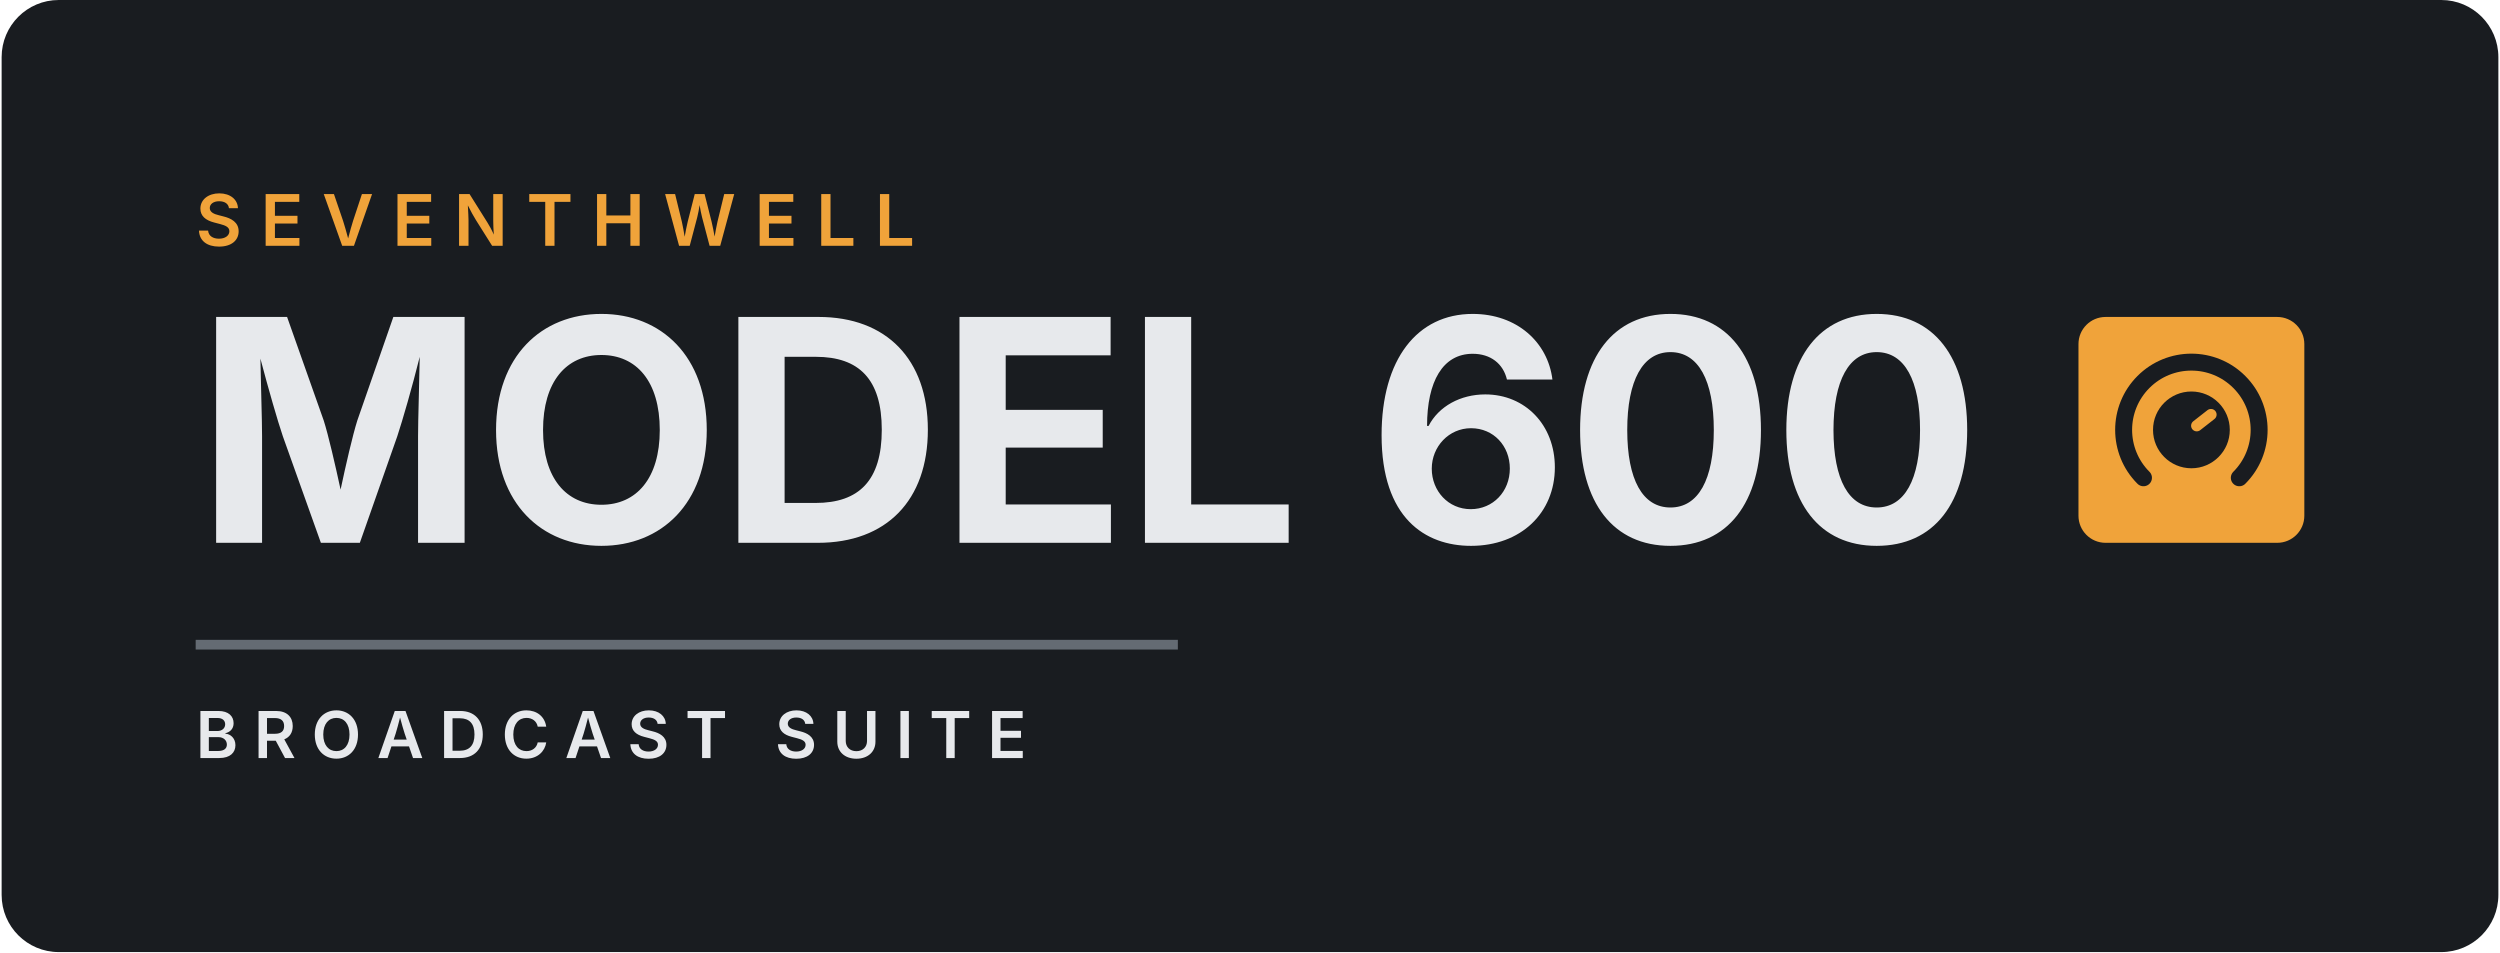
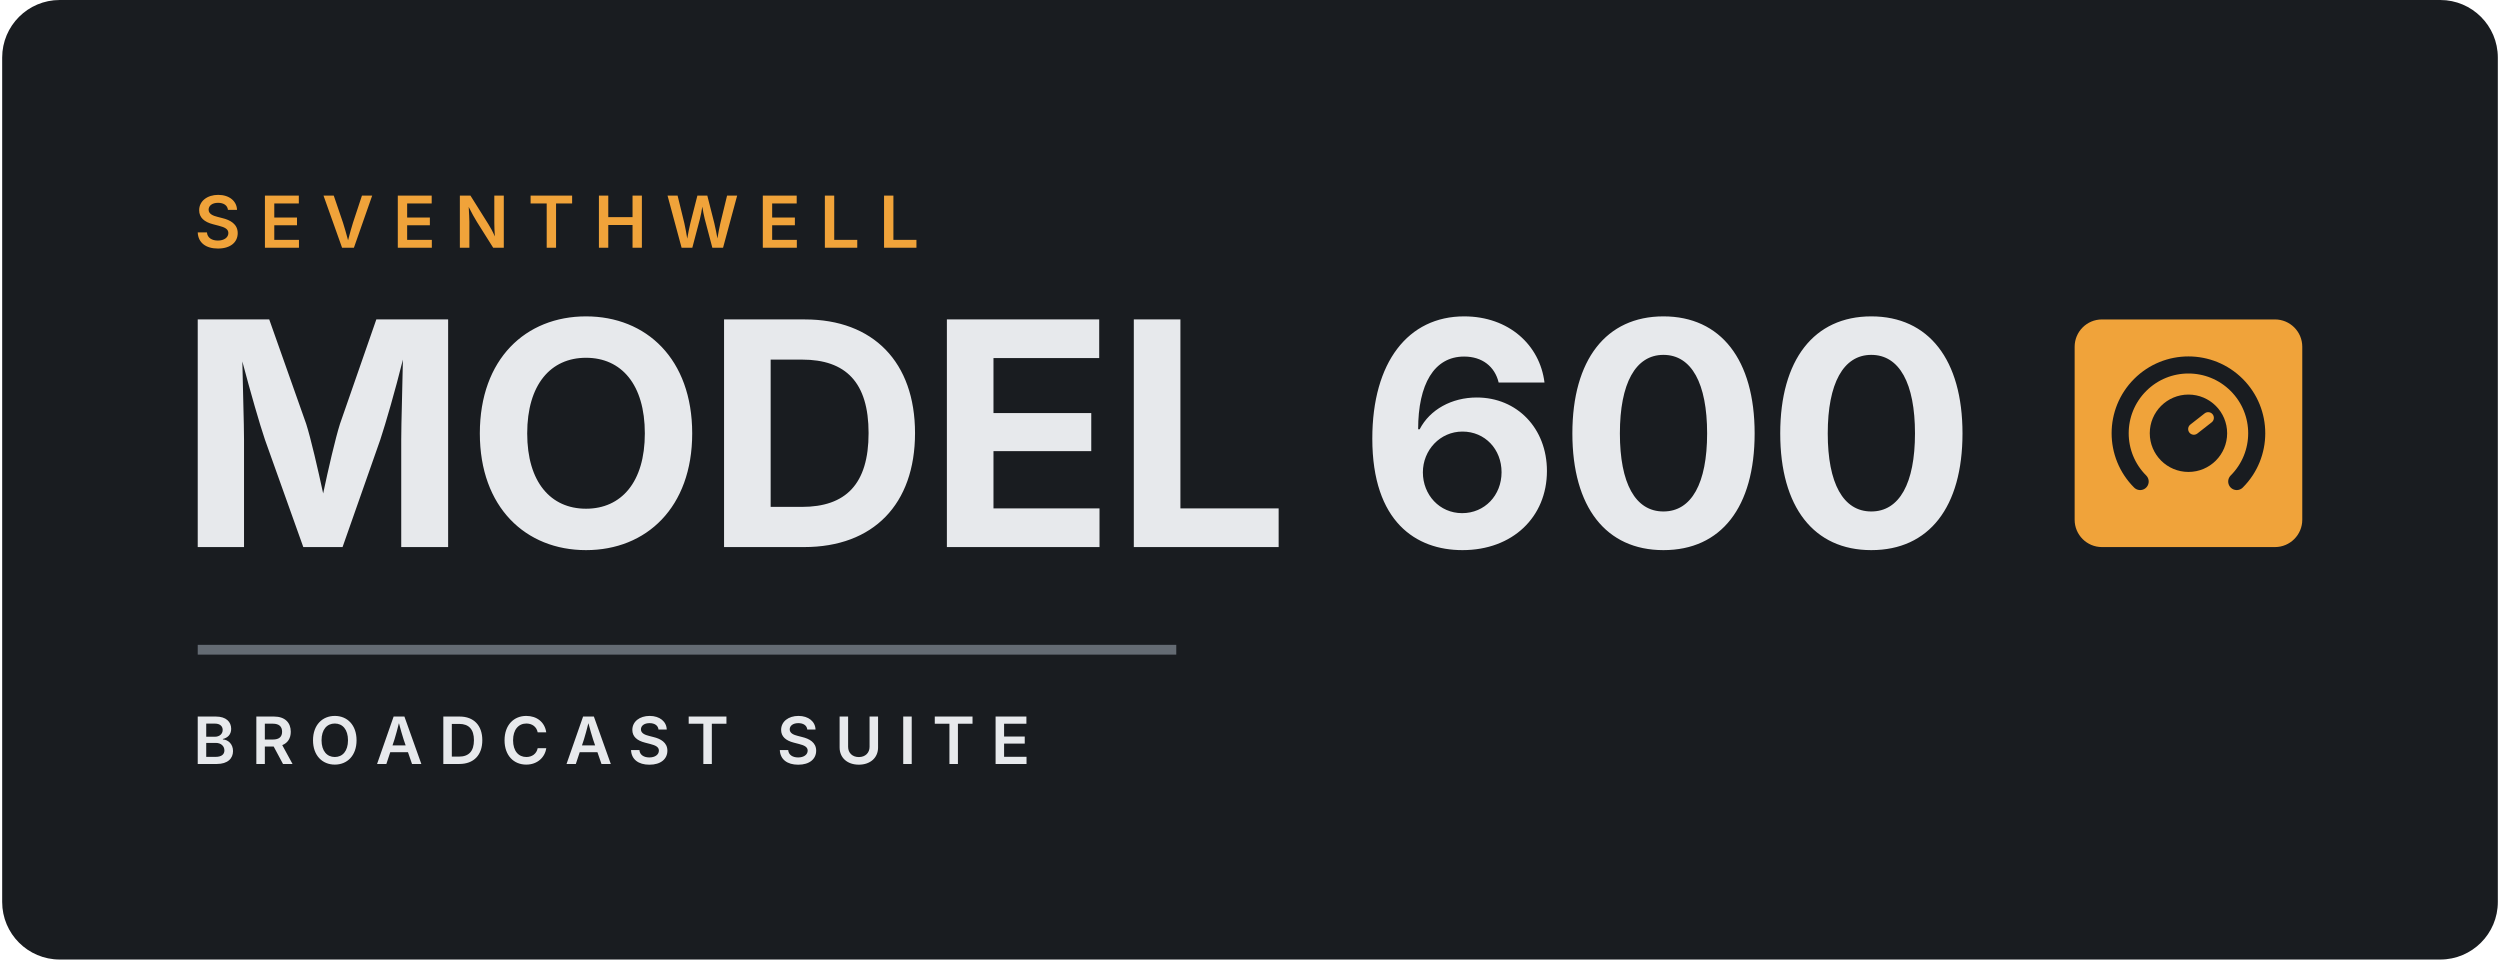
- <svg xmlns="http://www.w3.org/2000/svg" width="772" height="294" viewBox="0 0 772.04 294.40">
-   <rect width="772.04" height="294.40" rx="17.66" fill="#191C20" />
+ <svg xmlns="http://www.w3.org/2000/svg" width="766" height="294" viewBox="0 0 765.71 294.40">
+   <rect width="765.71" height="294.40" rx="17.66" fill="#191C20" />
  <g transform="translate(60,76.01)">
-     <path d="M7.229 0.247C11.054 0.247 13.288 -1.676 13.288 -4.49C13.288 -7.283 10.957 -8.519 8.583 -9.088L7.09 -9.475C5.79 -9.797 4.361 -10.334 4.361 -11.677C4.361 -12.891 5.457 -13.782 7.262 -13.782C8.991 -13.782 10.151 -12.987 10.291 -11.623H13.073C12.998 -14.298 10.721 -16.221 7.305 -16.221C3.953 -16.221 1.461 -14.33 1.461 -11.505C1.461 -9.249 3.04 -7.896 5.715 -7.208L7.53 -6.735C9.26 -6.284 10.42 -5.758 10.42 -4.512C10.42 -3.137 9.099 -2.202 7.208 -2.202C5.403 -2.202 3.975 -3.019 3.846 -4.705H1.021C1.149 -1.547 3.502 0.247 7.229 0.247ZM21.64 0.0H32.081V-2.417H24.508V-6.886H31.48V-9.271H24.508V-13.589H32.038V-16.006H21.64ZM45.31 0.0H48.941L54.548 -16.006H51.412L48.662 -7.691C48.211 -6.263 47.727 -4.512 47.147 -2.288C46.556 -4.49 46.041 -6.273 45.589 -7.691L42.753 -16.006H39.606ZM62.406 0.0H72.847V-2.417H65.274V-6.886H72.246V-9.271H65.274V-13.589H72.805V-16.006H62.406ZM81.446 0.0H84.368V-7.949C84.368 -8.841 84.272 -10.527 84.164 -12.504C85.238 -10.42 85.84 -9.281 86.678 -7.938L91.673 0.0H94.928V-16.006H92.017V-7.605C92.017 -6.628 92.081 -5.006 92.189 -3.459C91.49 -5.06 90.792 -6.273 90.223 -7.187L84.691 -16.006H81.446ZM103.151 -13.589H108.092V0.0H110.96V-13.589H115.891V-16.006H103.151ZM124.114 0.0H126.982V-6.972H134.426V0.0H137.295V-16.006H134.426V-9.389H126.982V-16.006H124.114ZM149.481 0.0H152.769L155.1 -8.841C155.411 -10.033 155.615 -11.279 155.83 -12.601C156.066 -11.226 156.292 -9.958 156.582 -8.841L158.913 0.0H162.2L166.529 -16.006H163.436L161.362 -7.487C161.029 -6.048 160.739 -4.415 160.471 -2.847C160.181 -4.415 159.88 -6.048 159.525 -7.487L157.366 -16.006H154.326L152.156 -7.487C151.791 -6.037 151.501 -4.383 151.211 -2.793C150.942 -4.383 150.663 -6.037 150.33 -7.487L148.246 -16.006H145.163ZM174.398 0.0H184.839V-2.417H177.266V-6.886H184.238V-9.271H177.266V-13.589H184.796V-16.006H174.398ZM193.438 0.0H203.375V-2.417H196.306V-16.006H193.438ZM211.597 0.0H221.534V-2.417H214.466V-16.006H211.597Z" fill="#F0A33A" />
+     <path d="M6.209 0.247C10.033 0.247 12.268 -1.676 12.268 -4.49C12.268 -7.283 9.937 -8.519 7.562 -9.088L6.069 -9.475C4.77 -9.797 3.341 -10.334 3.341 -11.677C3.341 -12.891 4.437 -13.782 6.241 -13.782C7.971 -13.782 9.131 -12.987 9.271 -11.623H12.053C11.978 -14.298 9.7 -16.221 6.284 -16.221C2.933 -16.221 0.44 -14.33 0.44 -11.505C0.44 -9.249 2.02 -7.896 4.694 -7.208L6.51 -6.735C8.239 -6.284 9.399 -5.758 9.399 -4.512C9.399 -3.137 8.078 -2.202 6.188 -2.202C4.383 -2.202 2.954 -3.019 2.825 -4.705H0.0C0.129 -1.547 2.481 0.247 6.209 0.247ZM20.619 0.0H31.061V-2.417H23.488V-6.886H30.459V-9.271H23.488V-13.589H31.018V-16.006H20.619ZM44.29 0.0H47.92L53.528 -16.006H50.391L47.641 -7.691C47.19 -6.263 46.707 -4.512 46.127 -2.288C45.536 -4.49 45.02 -6.273 44.569 -7.691L41.733 -16.006H38.586ZM61.386 0.0H71.827V-2.417H64.254V-6.886H71.225V-9.271H64.254V-13.589H71.784V-16.006H61.386ZM80.426 0.0H83.348V-7.949C83.348 -8.841 83.251 -10.527 83.144 -12.504C84.218 -10.42 84.819 -9.281 85.657 -7.938L90.652 0.0H93.907V-16.006H90.996V-7.605C90.996 -6.628 91.061 -5.006 91.168 -3.459C90.47 -5.06 89.772 -6.273 89.202 -7.187L83.67 -16.006H80.426ZM102.13 -13.589H107.072V0.0H109.94V-13.589H114.871V-16.006H102.13ZM123.093 0.0H125.962V-6.972H133.406V0.0H136.274V-16.006H133.406V-9.389H125.962V-16.006H123.093ZM148.461 0.0H151.748L154.079 -8.841C154.391 -10.033 154.595 -11.279 154.81 -12.601C155.046 -11.226 155.271 -9.958 155.561 -8.841L157.893 0.0H161.18L165.509 -16.006H162.415L160.342 -7.487C160.009 -6.048 159.719 -4.415 159.45 -2.847C159.16 -4.415 158.859 -6.048 158.505 -7.487L156.346 -16.006H153.306L151.136 -7.487C150.77 -6.037 150.48 -4.383 150.19 -2.793C149.922 -4.383 149.643 -6.037 149.31 -7.487L147.226 -16.006H144.143ZM173.377 0.0H183.819V-2.417H176.245V-6.886H183.217V-9.271H176.245V-13.589H183.776V-16.006H173.377ZM192.417 0.0H202.354V-2.417H195.286V-16.006H192.417ZM210.577 0.0H220.513V-2.417H213.445V-16.006H210.577Z" fill="#F0A33A" />
  </g>
  <g transform="translate(60,167.85)">
-     <path d="M6.328 0.0H20.531V-32.953C20.531 -38.203 20.156 -48.469 20.016 -56.953C22.5 -47.578 25.312 -37.781 26.953 -32.953L38.719 0.0H50.766L62.344 -32.953C63.984 -37.922 66.938 -48.094 69.281 -57.516C69.141 -48.703 68.766 -38.203 68.766 -32.953V0.0H83.156V-69.844H61.125L49.969 -37.781C48.562 -33.328 46.406 -24.0 44.812 -16.453C43.172 -24.047 41.016 -33.375 39.609 -37.781L28.266 -69.844H6.328ZM125.462 0.938C143.978 0.938 158.04 -12.141 158.04 -34.875C158.04 -57.703 143.978 -70.781 125.462 -70.781C106.946 -70.781 92.884 -57.703 92.884 -34.875C92.884 -12.188 106.946 0.938 125.462 0.938ZM125.462 -11.766C114.634 -11.766 107.415 -19.922 107.415 -34.875C107.415 -49.875 114.634 -58.078 125.462 -58.078C136.29 -58.078 143.509 -49.922 143.509 -34.875C143.509 -19.922 136.29 -11.766 125.462 -11.766ZM192.377 0.0C213.611 0.0 226.408 -13.125 226.408 -34.969C226.408 -56.719 213.611 -69.844 192.611 -69.844H167.814V0.0ZM182.111 -12.328V-57.516H191.768C205.127 -57.516 212.158 -50.578 212.158 -34.969C212.158 -19.266 205.127 -12.328 191.674 -12.328ZM236.183 0.0H283.011V-11.859H250.479V-29.438H280.479V-41.109H250.479V-57.984H282.917V-69.844H236.183ZM293.535 0.0H337.973V-11.859H307.832V-69.844H293.535ZM394.365 0.938C409.787 0.938 420.287 -9.234 420.287 -23.344C420.287 -36.469 411.099 -45.891 398.771 -45.891C391.131 -45.891 384.381 -42.234 381.24 -36.141H380.771C380.771 -49.922 385.646 -58.453 394.881 -58.453C400.412 -58.453 404.303 -55.406 405.474 -50.484H419.537C418.131 -61.969 408.615 -70.781 394.881 -70.781C377.724 -70.781 366.709 -56.766 366.709 -33.281C366.709 -7.688 380.162 0.938 394.365 0.938ZM394.271 -10.406C387.334 -10.406 382.224 -16.031 382.224 -22.922C382.224 -29.766 387.521 -35.438 394.365 -35.438C401.303 -35.438 406.365 -30.0 406.365 -22.969C406.365 -15.844 401.162 -10.406 394.271 -10.406ZM456.03 0.938C473.749 0.938 484.014 -12.234 484.014 -34.875C484.014 -57.469 473.655 -70.781 456.03 -70.781C438.452 -70.781 428.093 -57.469 428.093 -34.875C428.093 -12.234 438.405 0.938 456.03 0.938ZM456.03 -10.922C447.405 -10.922 442.671 -19.547 442.671 -34.875C442.671 -50.203 447.452 -58.969 456.03 -58.969C464.655 -58.969 469.436 -50.25 469.436 -34.875C469.436 -19.547 464.655 -10.922 456.03 -10.922ZM519.804 0.938C537.523 0.938 547.789 -12.234 547.789 -34.875C547.789 -57.469 537.429 -70.781 519.804 -70.781C502.226 -70.781 491.867 -57.469 491.867 -34.875C491.867 -12.234 502.179 0.938 519.804 0.938ZM519.804 -10.922C511.179 -10.922 506.445 -19.547 506.445 -34.875C506.445 -50.203 511.226 -58.969 519.804 -58.969C528.429 -58.969 533.211 -50.25 533.211 -34.875C533.211 -19.547 528.429 -10.922 519.804 -10.922Z" fill="#E7E9EC" />
+     <path d="M0.0 0.0H14.203V-32.953C14.203 -38.203 13.828 -48.469 13.688 -56.953C16.172 -47.578 18.984 -37.781 20.625 -32.953L32.391 0.0H44.438L56.016 -32.953C57.656 -37.922 60.609 -48.094 62.953 -57.516C62.812 -48.703 62.438 -38.203 62.438 -32.953V0.0H76.828V-69.844H54.797L43.641 -37.781C42.234 -33.328 40.078 -24.0 38.484 -16.453C36.844 -24.047 34.688 -33.375 33.281 -37.781L21.938 -69.844H0.0ZM119.134 0.938C137.649 0.938 151.712 -12.141 151.712 -34.875C151.712 -57.703 137.649 -70.781 119.134 -70.781C100.618 -70.781 86.556 -57.703 86.556 -34.875C86.556 -12.188 100.618 0.938 119.134 0.938ZM119.134 -11.766C108.306 -11.766 101.087 -19.922 101.087 -34.875C101.087 -49.875 108.306 -58.078 119.134 -58.078C129.962 -58.078 137.181 -49.922 137.181 -34.875C137.181 -19.922 129.962 -11.766 119.134 -11.766ZM186.049 0.0C207.283 0.0 220.08 -13.125 220.08 -34.969C220.08 -56.719 207.283 -69.844 186.283 -69.844H161.486V0.0ZM175.783 -12.328V-57.516H185.439C198.799 -57.516 205.83 -50.578 205.83 -34.969C205.83 -19.266 198.799 -12.328 185.346 -12.328ZM229.854 0.0H276.683V-11.859H244.151V-29.438H274.151V-41.109H244.151V-57.984H276.589V-69.844H229.854ZM287.207 0.0H331.644V-11.859H301.504V-69.844H287.207ZM388.037 0.938C403.459 0.938 413.959 -9.234 413.959 -23.344C413.959 -36.469 404.771 -45.891 392.443 -45.891C384.803 -45.891 378.053 -42.234 374.912 -36.141H374.443C374.443 -49.922 379.318 -58.453 388.553 -58.453C394.084 -58.453 397.974 -55.406 399.146 -50.484H413.209C411.803 -61.969 402.287 -70.781 388.553 -70.781C371.396 -70.781 360.381 -56.766 360.381 -33.281C360.381 -7.688 373.834 0.938 388.037 0.938ZM387.943 -10.406C381.006 -10.406 375.896 -16.031 375.896 -22.922C375.896 -29.766 381.193 -35.438 388.037 -35.438C394.974 -35.438 400.037 -30.0 400.037 -22.969C400.037 -15.844 394.834 -10.406 387.943 -10.406ZM449.702 0.938C467.421 0.938 477.686 -12.234 477.686 -34.875C477.686 -57.469 467.327 -70.781 449.702 -70.781C432.124 -70.781 421.764 -57.469 421.764 -34.875C421.764 -12.234 432.077 0.938 449.702 0.938ZM449.702 -10.922C441.077 -10.922 436.343 -19.547 436.343 -34.875C436.343 -50.203 441.124 -58.969 449.702 -58.969C458.327 -58.969 463.108 -50.25 463.108 -34.875C463.108 -19.547 458.327 -10.922 449.702 -10.922ZM513.476 0.938C531.195 0.938 541.461 -12.234 541.461 -34.875C541.461 -57.469 531.101 -70.781 513.476 -70.781C495.898 -70.781 485.539 -57.469 485.539 -34.875C485.539 -12.234 495.851 0.938 513.476 0.938ZM513.476 -10.922C504.851 -10.922 500.117 -19.547 500.117 -34.875C500.117 -50.203 504.898 -58.969 513.476 -58.969C522.101 -58.969 526.883 -50.25 526.883 -34.875C526.883 -19.547 522.101 -10.922 513.476 -10.922Z" fill="#E7E9EC" />
  </g>
-   <rect x="642.20" y="98.01" width="69.84" height="69.84" rx="8.38" fill="#F0A33A" />
-   <path d="M662.30,147.74 A20.95,20.95 0 1 1 691.93,147.74" fill="none" stroke="#191C20" stroke-width="5.24" stroke-linecap="round" />
-   <circle cx="677.12" cy="132.93" r="11.87" fill="#191C20" />
-   <line x1="678.77" y1="131.64" x2="683.17" y2="128.20" stroke="#F0A33A" stroke-width="3.49" stroke-linecap="round" />
-   <rect x="60" y="197.85" width="303.71" height="3" fill="#646B73" />
+   <rect x="635.87" y="98.01" width="69.84" height="69.84" rx="8.38" fill="#F0A33A" />
+   <path d="M655.97,147.74 A20.95,20.95 0 1 1 685.60,147.74" fill="none" stroke="#191C20" stroke-width="5.24" stroke-linecap="round" />
+   <circle cx="670.79" cy="132.93" r="11.87" fill="#191C20" />
+   <line x1="672.44" y1="131.64" x2="676.84" y2="128.20" stroke="#F0A33A" stroke-width="3.49" stroke-linecap="round" />
+   <rect x="60" y="197.85" width="300.23" height="3" fill="#646B73" />
  <g transform="translate(60,234.40)">
-     <path d="M1.465 0.0H7.334C10.664 0.0 12.295 -1.699 12.295 -3.965C12.295 -6.162 10.732 -7.451 9.189 -7.529V-7.676C10.605 -8.008 11.729 -9.004 11.729 -10.771C11.729 -12.93 10.176 -14.551 7.031 -14.551H1.465ZM4.072 -2.178V-6.465H7.012C8.633 -6.465 9.648 -5.459 9.648 -4.16C9.648 -3.008 8.848 -2.178 6.924 -2.178ZM4.072 -8.35V-12.383H6.758C8.32 -12.383 9.121 -11.562 9.121 -10.439C9.121 -9.15 8.076 -8.35 6.699 -8.35ZM19.448 0.0H22.056V-5.342H24.771L27.632 0.0H30.552L27.398 -5.781C29.116 -6.465 30.015 -7.92 30.015 -9.893C30.015 -12.666 28.238 -14.551 24.888 -14.551H19.448ZM22.056 -7.5V-12.363H24.488C26.47 -12.363 27.349 -11.445 27.349 -9.893C27.349 -8.35 26.47 -7.5 24.507 -7.5ZM43.526 0.195C47.334 0.195 50.196 -2.568 50.196 -7.266C50.196 -11.973 47.334 -14.746 43.526 -14.746C39.707 -14.746 36.836 -11.973 36.836 -7.266C36.836 -2.578 39.707 0.195 43.526 0.195ZM43.526 -2.139C41.143 -2.139 39.454 -3.955 39.454 -7.266C39.454 -10.596 41.143 -12.412 43.526 -12.412C45.889 -12.412 47.569 -10.605 47.569 -7.266C47.569 -3.945 45.889 -2.139 43.526 -2.139ZM56.49 0.0H59.341L60.533 -3.604H65.972L67.213 0.0H70.074L64.879 -14.551H61.568ZM61.226 -5.703 61.841 -7.559C62.242 -8.857 62.681 -10.488 63.199 -12.52C63.736 -10.508 64.195 -8.896 64.625 -7.559L65.259 -5.703ZM81.739 0.0C86.173 0.0 88.78 -2.744 88.78 -7.295C88.78 -11.816 86.173 -14.551 81.837 -14.551H76.817V0.0ZM79.425 -2.256V-12.295H81.68C84.659 -12.295 86.212 -10.625 86.212 -7.295C86.212 -3.936 84.659 -2.256 81.612 -2.256ZM102.262 0.195C105.699 0.195 108.004 -2.061 108.404 -4.844H105.768C105.436 -3.125 104.029 -2.139 102.291 -2.139C99.928 -2.139 98.219 -3.926 98.219 -7.266C98.219 -10.566 99.918 -12.412 102.301 -12.412C104.039 -12.412 105.445 -11.426 105.768 -9.707H108.395C107.936 -12.891 105.455 -14.746 102.262 -14.746C98.463 -14.746 95.602 -11.973 95.602 -7.266C95.602 -2.578 98.434 0.195 102.262 0.195ZM114.62 0.0H117.472L118.663 -3.604H124.103L125.343 0.0H128.204L123.009 -14.551H119.698ZM119.357 -5.703 119.972 -7.559C120.372 -8.857 120.812 -10.488 121.329 -12.52C121.866 -10.508 122.325 -8.896 122.755 -7.559L123.39 -5.703ZM140.055 0.225C143.532 0.225 145.563 -1.523 145.563 -4.082C145.563 -6.621 143.444 -7.744 141.286 -8.262L139.928 -8.613C138.746 -8.906 137.448 -9.395 137.448 -10.615C137.448 -11.719 138.444 -12.529 140.084 -12.529C141.657 -12.529 142.711 -11.807 142.838 -10.566H145.368C145.299 -12.998 143.229 -14.746 140.123 -14.746C137.077 -14.746 134.811 -13.027 134.811 -10.459C134.811 -8.408 136.246 -7.178 138.678 -6.553L140.329 -6.123C141.901 -5.713 142.955 -5.234 142.955 -4.102C142.955 -2.852 141.754 -2.002 140.036 -2.002C138.395 -2.002 137.096 -2.744 136.979 -4.277H134.411C134.528 -1.406 136.666 0.225 140.055 0.225ZM152.101 -12.354H156.593V0.0H159.201V-12.354H163.683V-14.551H152.101ZM185.705 0.225C189.182 0.225 191.213 -1.523 191.213 -4.082C191.213 -6.621 189.094 -7.744 186.936 -8.262L185.578 -8.613C184.396 -8.906 183.098 -9.395 183.098 -10.615C183.098 -11.719 184.094 -12.529 185.734 -12.529C187.307 -12.529 188.361 -11.807 188.488 -10.566H191.018C190.949 -12.998 188.879 -14.746 185.773 -14.746C182.727 -14.746 180.461 -13.027 180.461 -10.459C180.461 -8.408 181.896 -7.178 184.328 -6.553L185.979 -6.123C187.551 -5.713 188.605 -5.234 188.605 -4.102C188.605 -2.852 187.404 -2.002 185.686 -2.002C184.045 -2.002 182.746 -2.744 182.629 -4.277H180.061C180.178 -1.406 182.316 0.225 185.705 0.225ZM204.304 0.215C207.849 0.215 210.202 -1.934 210.202 -5.049V-14.551H207.595V-5.264C207.595 -3.438 206.316 -2.119 204.304 -2.119C202.292 -2.119 201.013 -3.438 201.013 -5.264V-14.551H198.405V-5.049C198.405 -1.934 200.739 0.215 204.304 0.215ZM220.53 -14.551H217.922V0.0H220.53ZM227.605 -12.354H232.097V0.0H234.705V-12.354H239.187V-14.551H227.605ZM246.263 0.0H255.755V-2.197H248.87V-6.26H255.208V-8.428H248.87V-12.354H255.716V-14.551H246.263Z" fill="#E7E9EC" />
+     <path d="M0.0 0.0H5.869C9.199 0.0 10.83 -1.699 10.83 -3.965C10.83 -6.162 9.268 -7.451 7.725 -7.529V-7.676C9.141 -8.008 10.264 -9.004 10.264 -10.771C10.264 -12.93 8.711 -14.551 5.566 -14.551H0.0ZM2.607 -2.178V-6.465H5.547C7.168 -6.465 8.184 -5.459 8.184 -4.16C8.184 -3.008 7.383 -2.178 5.459 -2.178ZM2.607 -8.35V-12.383H5.293C6.855 -12.383 7.656 -11.562 7.656 -10.439C7.656 -9.15 6.611 -8.35 5.234 -8.35ZM17.984 0.0H20.591V-5.342H23.306L26.167 0.0H29.087L25.933 -5.781C27.652 -6.465 28.55 -7.92 28.55 -9.893C28.55 -12.666 26.773 -14.551 23.423 -14.551H17.984ZM20.591 -7.5V-12.363H23.023C25.005 -12.363 25.884 -11.445 25.884 -9.893C25.884 -8.35 25.005 -7.5 23.042 -7.5ZM42.061 0.195C45.87 0.195 48.731 -2.568 48.731 -7.266C48.731 -11.973 45.87 -14.746 42.061 -14.746C38.243 -14.746 35.371 -11.973 35.371 -7.266C35.371 -2.578 38.243 0.195 42.061 0.195ZM42.061 -2.139C39.678 -2.139 37.989 -3.955 37.989 -7.266C37.989 -10.596 39.678 -12.412 42.061 -12.412C44.424 -12.412 46.104 -10.605 46.104 -7.266C46.104 -3.945 44.424 -2.139 42.061 -2.139ZM55.025 0.0H57.877L59.068 -3.604H64.507L65.748 0.0H68.609L63.414 -14.551H60.103ZM59.761 -5.703 60.377 -7.559C60.777 -8.857 61.216 -10.488 61.734 -12.52C62.271 -10.508 62.73 -8.896 63.16 -7.559L63.795 -5.703ZM80.274 0.0C84.708 0.0 87.315 -2.744 87.315 -7.295C87.315 -11.816 84.708 -14.551 80.372 -14.551H75.352V0.0ZM77.96 -2.256V-12.295H80.216C83.194 -12.295 84.747 -10.625 84.747 -7.295C84.747 -3.936 83.194 -2.256 80.147 -2.256ZM100.797 0.195C104.234 0.195 106.539 -2.061 106.939 -4.844H104.303C103.971 -3.125 102.564 -2.139 100.826 -2.139C98.463 -2.139 96.754 -3.926 96.754 -7.266C96.754 -10.566 98.453 -12.412 100.836 -12.412C102.574 -12.412 103.98 -11.426 104.303 -9.707H106.93C106.471 -12.891 103.99 -14.746 100.797 -14.746C96.998 -14.746 94.137 -11.973 94.137 -7.266C94.137 -2.578 96.969 0.195 100.797 0.195ZM113.155 0.0H116.007L117.198 -3.604H122.638L123.878 0.0H126.739L121.544 -14.551H118.234ZM117.892 -5.703 118.507 -7.559C118.907 -8.857 119.347 -10.488 119.864 -12.52C120.402 -10.508 120.861 -8.896 121.29 -7.559L121.925 -5.703ZM138.59 0.225C142.067 0.225 144.098 -1.523 144.098 -4.082C144.098 -6.621 141.979 -7.744 139.821 -8.262L138.463 -8.613C137.282 -8.906 135.983 -9.395 135.983 -10.615C135.983 -11.719 136.979 -12.529 138.62 -12.529C140.192 -12.529 141.246 -11.807 141.373 -10.566H143.903C143.834 -12.998 141.764 -14.746 138.659 -14.746C135.612 -14.746 133.346 -13.027 133.346 -10.459C133.346 -8.408 134.782 -7.178 137.213 -6.553L138.864 -6.123C140.436 -5.713 141.491 -5.234 141.491 -4.102C141.491 -2.852 140.289 -2.002 138.571 -2.002C136.93 -2.002 135.631 -2.744 135.514 -4.277H132.946C133.063 -1.406 135.202 0.225 138.59 0.225ZM150.636 -12.354H155.129V0.0H157.736V-12.354H162.218V-14.551H150.636ZM184.24 0.225C187.717 0.225 189.748 -1.523 189.748 -4.082C189.748 -6.621 187.629 -7.744 185.471 -8.262L184.113 -8.613C182.932 -8.906 181.633 -9.395 181.633 -10.615C181.633 -11.719 182.629 -12.529 184.27 -12.529C185.842 -12.529 186.896 -11.807 187.023 -10.566H189.553C189.484 -12.998 187.414 -14.746 184.309 -14.746C181.262 -14.746 178.996 -13.027 178.996 -10.459C178.996 -8.408 180.432 -7.178 182.863 -6.553L184.514 -6.123C186.086 -5.713 187.141 -5.234 187.141 -4.102C187.141 -2.852 185.939 -2.002 184.221 -2.002C182.58 -2.002 181.281 -2.744 181.164 -4.277H178.596C178.713 -1.406 180.852 0.225 184.24 0.225ZM202.839 0.215C206.384 0.215 208.738 -1.934 208.738 -5.049V-14.551H206.13V-5.264C206.13 -3.438 204.851 -2.119 202.839 -2.119C200.827 -2.119 199.548 -3.438 199.548 -5.264V-14.551H196.941V-5.049C196.941 -1.934 199.275 0.215 202.839 0.215ZM219.065 -14.551H216.457V0.0H219.065ZM226.14 -12.354H230.632V0.0H233.24V-12.354H237.722V-14.551H226.14ZM244.798 0.0H254.29V-2.197H247.405V-6.26H253.743V-8.428H247.405V-12.354H254.251V-14.551H244.798Z" fill="#E7E9EC" />
  </g>
</svg>
